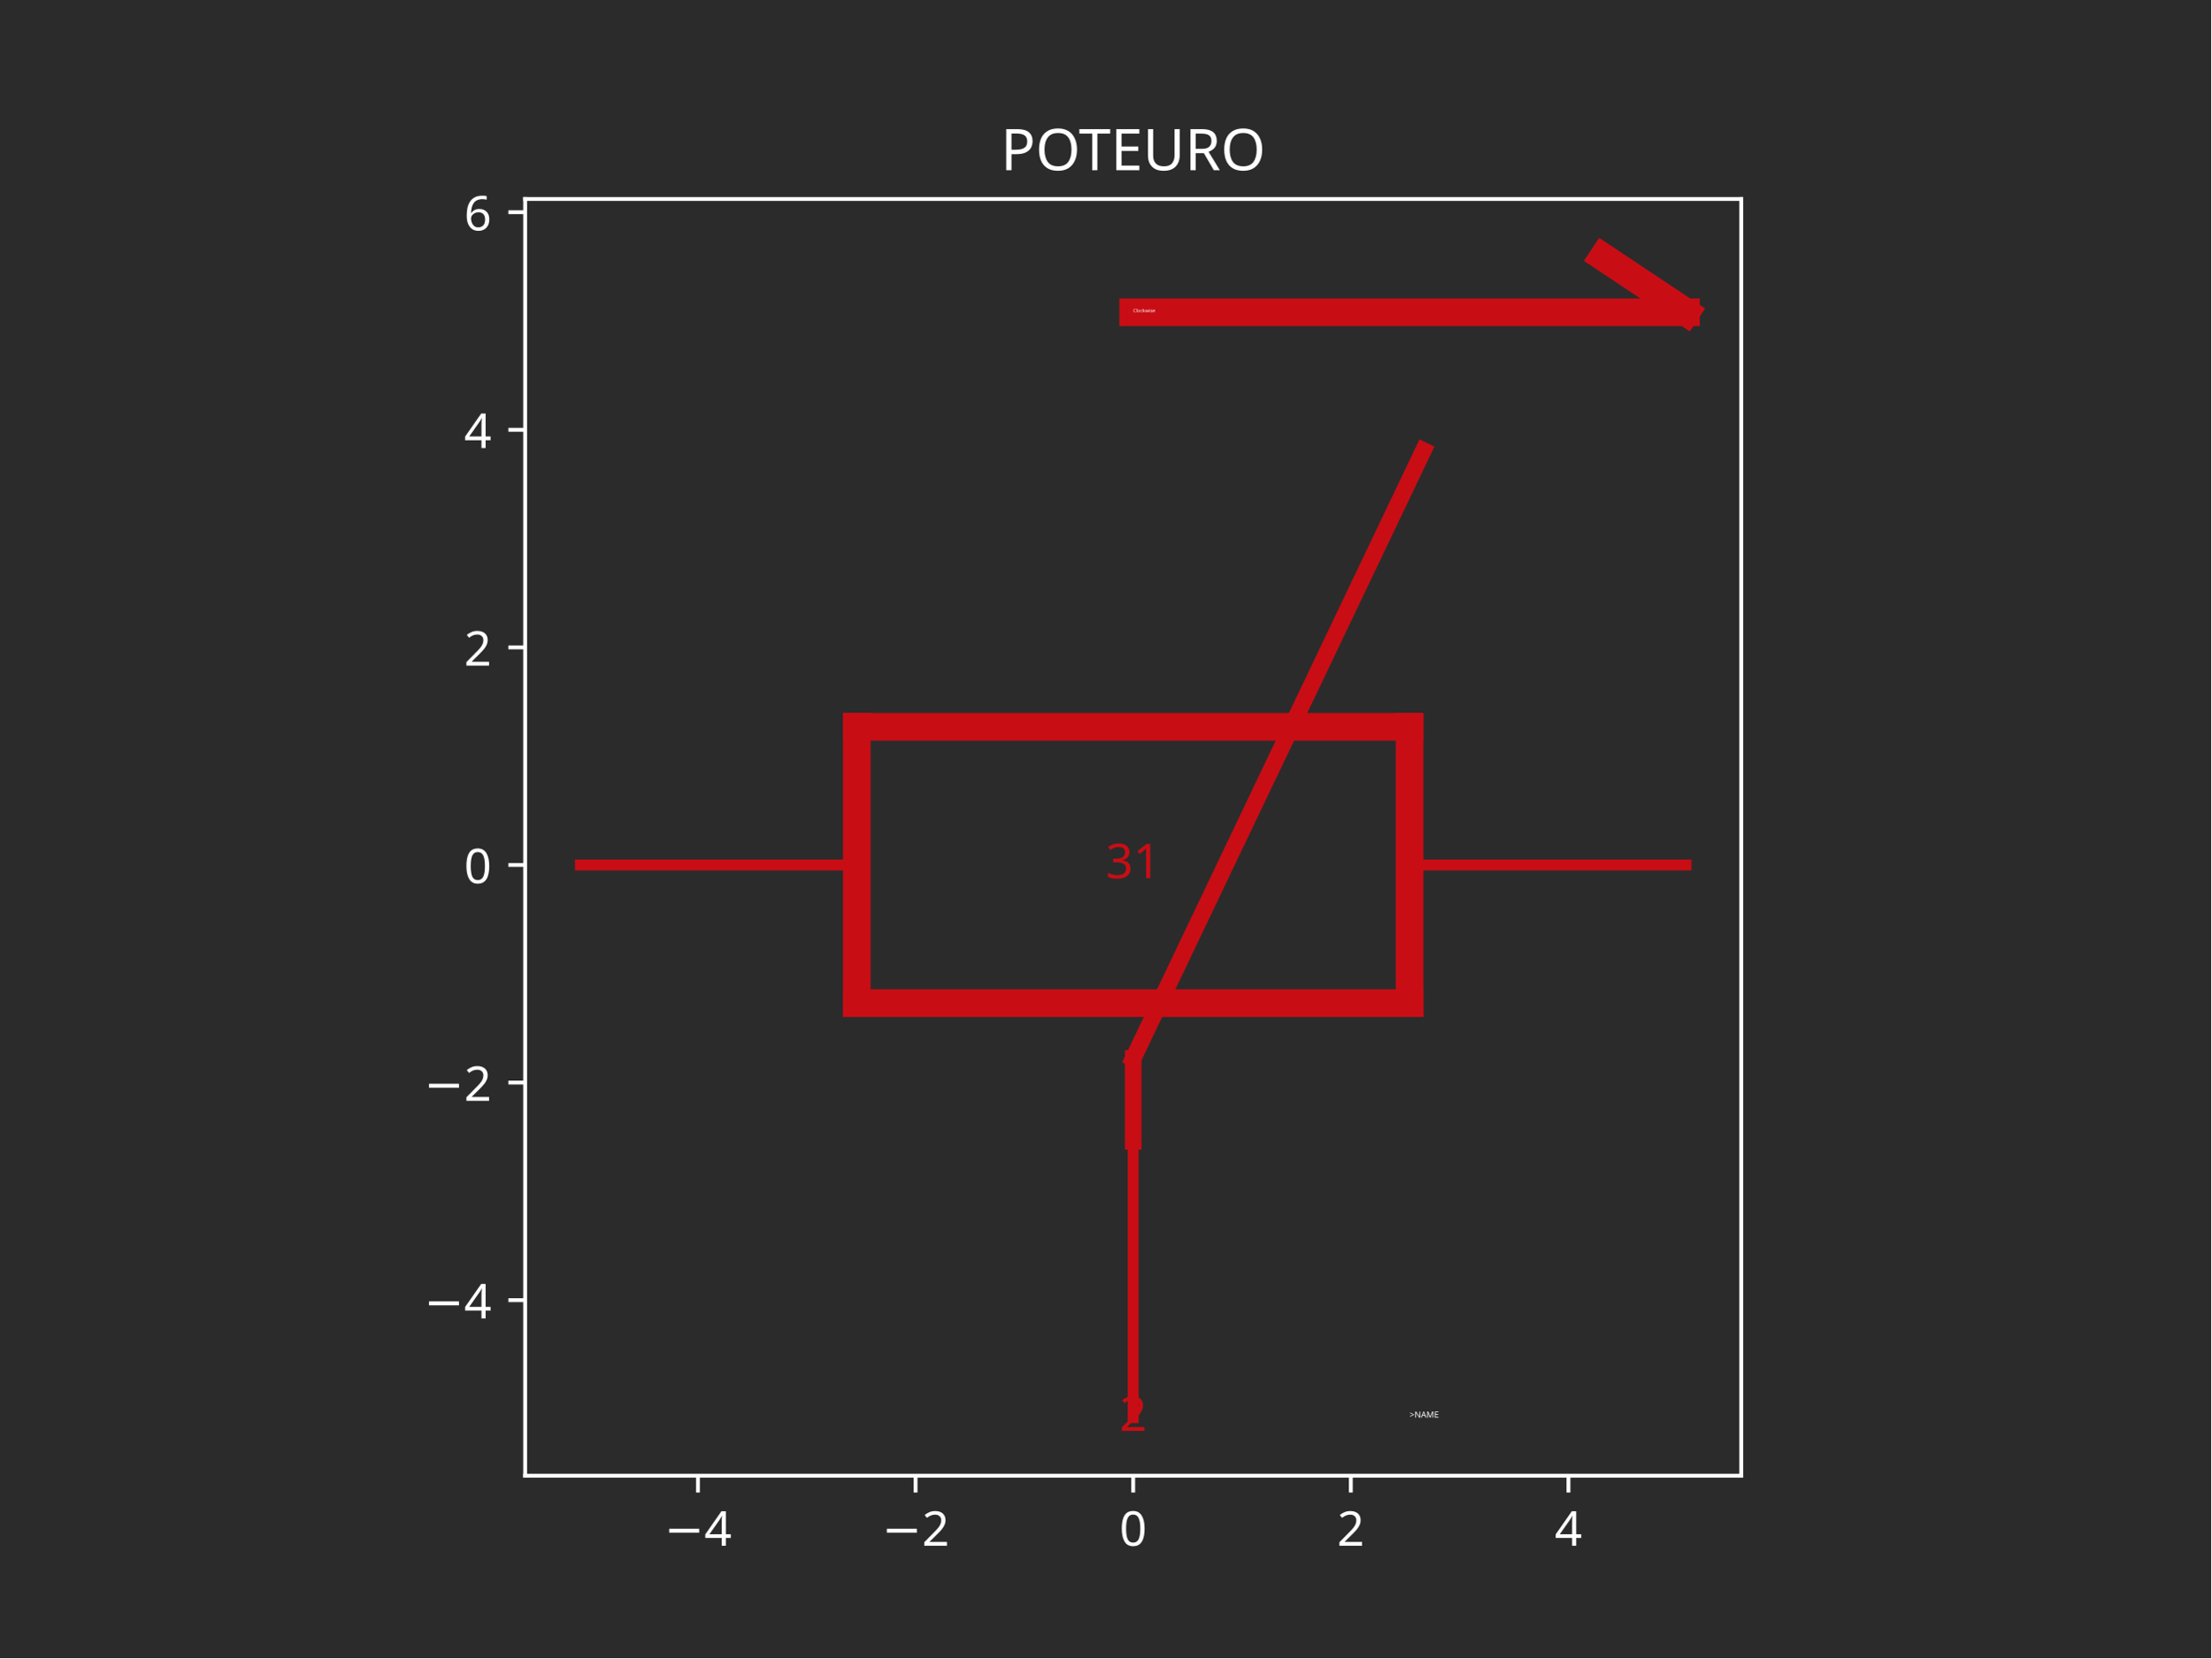
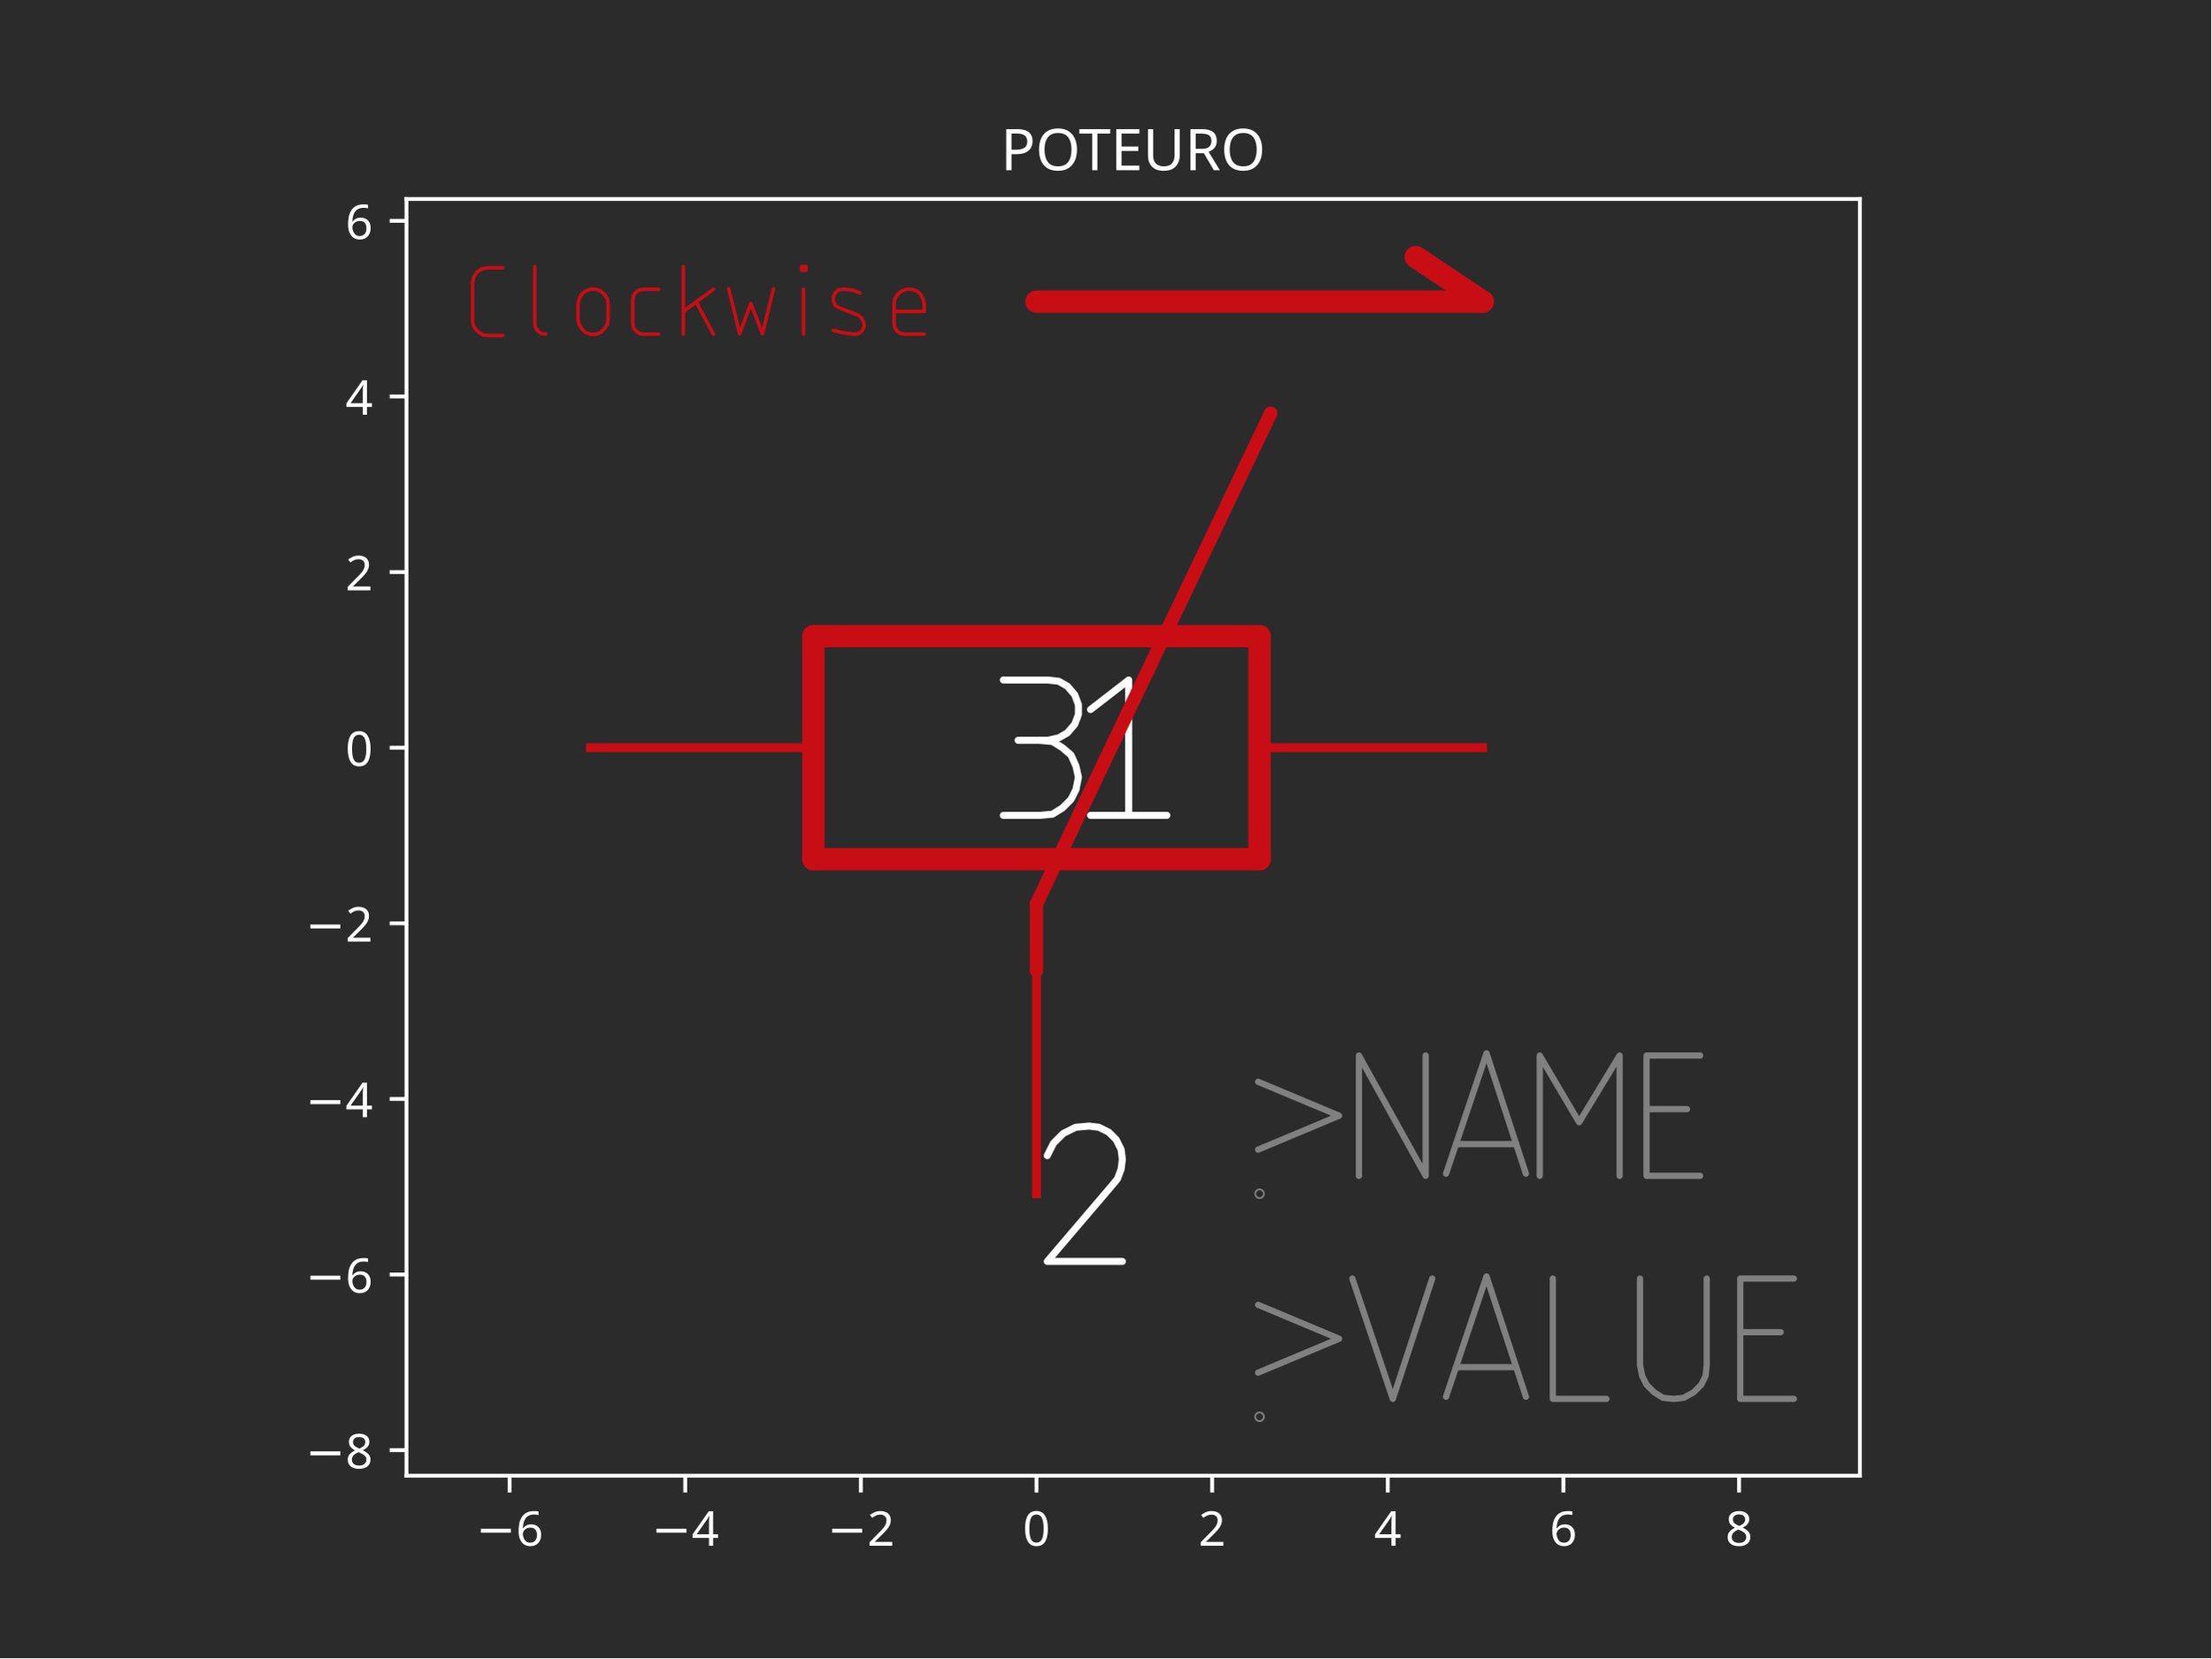
<svg xmlns="http://www.w3.org/2000/svg" xmlns:xlink="http://www.w3.org/1999/xlink" width="460.8pt" height="345.6pt" viewBox="0 0 460.8 345.6" version="1.1">
  <defs>
    <style type="text/css">*{stroke-linejoin: round; stroke-linecap: butt}</style>
  </defs>
  <g id="figure_1">
    <g id="patch_1">
      <path d="M 0 345.6  L 460.8 345.6  L 460.8 0  L 0 0  z " style="fill: #2b2b2b" />
    </g>
    <g id="axes_1">
      <g id="patch_2">
-         <path d="M 109.44 307.584  L 362.88 307.584  L 362.88 41.472  L 109.44 41.472  z " style="fill: #2b2b2b" />
-       </g>
-       <g id="text_1">
-         <text style="fill: #ffffff; font: 1.778px 'sans-serif'; text-anchor: start" x="293.76" y="353.088" transform="rotate(-0, 293.76, 353.088)">&gt;VALUE</text>
-       </g>
-       <g id="text_2">
-         <text style="fill: #ffffff; font: 1.778px 'sans-serif'; text-anchor: start" x="293.76" y="295.488" transform="rotate(-0, 293.76, 295.488)">&gt;NAME</text>
+         <path d="M 84.709 307.584  L 387.611 307.584  L 387.611 41.472  L 84.709 41.472  z " style="fill: #2b2b2b" />
+       </g>
+       <g id="patch_3">
+         <path d="M 262.497 295.488  C 262.546 295.488 262.592 295.469 262.626 295.434  C 262.661 295.4 262.68 295.354 262.68 295.305  C 262.68 295.256 262.661 295.21 262.626 295.176  C 262.592 295.141 262.546 295.122 262.497 295.122  C 262.448 295.122 262.402 295.141 262.368 295.176  C 262.333 295.21 262.314 295.256 262.314 295.305  C 262.314 295.354 262.333 295.4 262.368 295.434  C 262.402 295.469 262.448 295.488 262.497 295.488  L 262.497 295.488  z " clip-path="url(#p4cec4bf282)" style="fill: none; stroke: #808080; stroke-width: 1.83; stroke-linejoin: miter" />
      </g>
      <g id="line2d_1">
-         <path d="M 120.96 180.288  L 178.56 180.288  " clip-path="url(#pa130ba1297)" style="fill: none; stroke: #c90d15; stroke-width: 2.268; stroke-linecap: square" />
-       </g>
-       <g id="text_3">
-         <text style="fill: #c90d15; font: 10px 'sans-serif'; text-anchor: start" x="236.16" y="183.047" transform="rotate(-0, 236.16, 183.0474)">1</text>
+         <path d="M 262.197 271.967  L 279.067 279.035  L 279.067 279.035  L 262.196 286.102  L 262.196 286.102  " clip-path="url(#p4cec4bf282)" style="fill: none; stroke: #808080; stroke-width: 1.302; stroke-linecap: round" />
      </g>
      <g id="line2d_2">
-         <path d="M 351.36 180.288  L 293.76 180.288  " clip-path="url(#pa130ba1297)" style="fill: none; stroke: #c90d15; stroke-width: 2.268; stroke-linecap: square" />
-       </g>
-       <g id="text_4">
-         <text style="fill: #c90d15; font: 10px 'sans-serif'; text-anchor: end" x="236.16" y="183.047" transform="rotate(-0, 236.16, 183.0474)">3</text>
+         <path d="M 281.835 266.494  L 290.271 291.576  L 290.271 291.576  L 298.479 266.493  L 298.479 266.493  " clip-path="url(#p4cec4bf282)" style="fill: none; stroke: #808080; stroke-width: 1.302; stroke-linecap: round" />
      </g>
      <g id="line2d_3">
-         <path d="M 236.16 295.488  L 236.16 237.888  " clip-path="url(#pa130ba1297)" style="fill: none; stroke: #c90d15; stroke-width: 2.268; stroke-linecap: square" />
-       </g>
-       <g id="text_5">
-         <text style="fill: #c90d15; font: 10px 'sans-serif'; text-anchor: middle" x="236.16" y="298.247" transform="rotate(-0, 236.16, 298.2474)">2</text>
+         <path d="M 301.359 291.119  L 309.796 266.037  L 309.796 266.037  L 318.004 291.119  L 318.004 291.119  " clip-path="url(#p4cec4bf282)" style="fill: none; stroke: #808080; stroke-width: 1.302; stroke-linecap: round" />
      </g>
      <g id="line2d_4">
-         <path d="M 178.56 151.488  L 178.56 209.088  " clip-path="url(#pa130ba1297)" style="fill: none; stroke: #c90d15; stroke-width: 5.76; stroke-linecap: square" />
+         <path d="M 315.953 284.963  L 303.413 284.963  " clip-path="url(#p4cec4bf282)" style="fill: none; stroke: #808080; stroke-width: 1.302; stroke-linecap: round" />
      </g>
      <g id="line2d_5">
-         <path d="M 293.76 209.088  L 293.76 151.488  " clip-path="url(#pa130ba1297)" style="fill: none; stroke: #c90d15; stroke-width: 5.76; stroke-linecap: square" />
+         <path d="M 323.62 266.494  L 323.62 291.575  L 334.793 291.575  " clip-path="url(#p4cec4bf282)" style="fill: none; stroke: #808080; stroke-width: 1.302; stroke-linecap: round" />
      </g>
      <g id="line2d_6">
-         <path d="M 293.76 151.488  L 178.56 151.488  " clip-path="url(#pa130ba1297)" style="fill: none; stroke: #c90d15; stroke-width: 5.76; stroke-linecap: square" />
+         <path d="M 341.777 266.495  L 341.777 284.508  L 341.777 284.508  L 342.234 286.788  L 342.234 286.788  L 343.146 288.612  L 344.742 290.208  L 346.566 291.348  L 348.846 291.576  L 350.898 291.348  L 352.95 290.208  L 354.546 288.612  L 355.458 286.788  L 355.686 284.508  L 355.686 266.495  " clip-path="url(#p4cec4bf282)" style="fill: none; stroke: #808080; stroke-width: 1.302; stroke-linecap: round" />
      </g>
      <g id="line2d_7">
-         <path d="M 236.16 220.608  L 296.64 93.888  " clip-path="url(#pa130ba1297)" style="fill: none; stroke: #c90d15; stroke-width: 3.456; stroke-linecap: square" />
+         <path d="M 373.843 291.575  L 362.67 291.575  L 362.67 266.494  L 373.843 266.494  " clip-path="url(#p4cec4bf282)" style="fill: none; stroke: #808080; stroke-width: 1.302; stroke-linecap: round" />
      </g>
      <g id="line2d_8">
-         <path d="M 236.16 220.608  L 236.16 237.888  " clip-path="url(#pa130ba1297)" style="fill: none; stroke: #c90d15; stroke-width: 3.456; stroke-linecap: square" />
+         <path d="M 362.671 277.667  L 371.107 277.667  " clip-path="url(#p4cec4bf282)" style="fill: none; stroke: #808080; stroke-width: 1.302; stroke-linecap: round" />
+       </g>
+       <g id="patch_4">
+         <path d="M 262.497 249  C 262.546 249 262.592 248.981 262.626 248.947  C 262.661 248.912 262.68 248.866 262.68 248.817  C 262.68 248.769 262.661 248.722 262.626 248.688  C 262.592 248.653 262.546 248.634 262.497 248.634  C 262.448 248.634 262.402 248.653 262.368 248.688  C 262.333 248.722 262.314 248.769 262.314 248.817  C 262.314 248.866 262.333 248.912 262.368 248.947  C 262.402 248.981 262.448 249 262.497 249  L 262.497 249  z " clip-path="url(#p4cec4bf282)" style="fill: none; stroke: #808080; stroke-width: 1.83; stroke-linejoin: miter" />
      </g>
      <g id="line2d_9">
-         <path d="M 178.56 209.088  L 293.76 209.088  " clip-path="url(#pa130ba1297)" style="fill: none; stroke: #c90d15; stroke-width: 5.76; stroke-linecap: square" />
+         <path d="M 262.197 225.479  L 279.067 232.547  L 279.067 232.547  L 262.196 239.615  L 262.196 239.615  " clip-path="url(#p4cec4bf282)" style="fill: none; stroke: #808080; stroke-width: 1.302; stroke-linecap: round" />
      </g>
      <g id="line2d_10">
-         <path d="M 236.16 65.088  L 351.36 65.088  " clip-path="url(#pa130ba1297)" style="fill: none; stroke: #c90d15; stroke-width: 5.76; stroke-linecap: square" />
+         <path d="M 283.204 245.086  L 283.204 220.005  L 297.113 245.086  L 297.113 220.005  " clip-path="url(#p4cec4bf282)" style="fill: none; stroke: #808080; stroke-width: 1.302; stroke-linecap: round" />
      </g>
      <g id="line2d_11">
-         <path d="M 351.36 65.088  L 334.08 53.568  " clip-path="url(#pa130ba1297)" style="fill: none; stroke: #c90d15; stroke-width: 5.76; stroke-linecap: square" />
-       </g>
-       <g id="text_6">
-         <text style="fill: #ffffff; font: 1px 'sans-serif'; text-anchor: start" x="236.16" y="65.088" transform="rotate(-0, 236.16, 65.088)">Clockwise  </text>
+         <path d="M 301.359 244.631  L 309.796 219.549  L 309.796 219.549  L 318.004 244.631  L 318.004 244.631  " clip-path="url(#p4cec4bf282)" style="fill: none; stroke: #808080; stroke-width: 1.302; stroke-linecap: round" />
+       </g>
+       <g id="line2d_12">
+         <path d="M 315.953 238.476  L 303.413 238.476  " clip-path="url(#p4cec4bf282)" style="fill: none; stroke: #808080; stroke-width: 1.302; stroke-linecap: round" />
+       </g>
+       <g id="line2d_13">
+         <path d="M 320.886 245.087  L 320.886 220.006  L 329.094 233.915  L 329.094 233.915  L 337.53 220.006  L 337.53 220.006  L 337.53 245.087  " clip-path="url(#p4cec4bf282)" style="fill: none; stroke: #808080; stroke-width: 1.302; stroke-linecap: round" />
+       </g>
+       <g id="line2d_14">
+         <path d="M 354.318 245.087  L 343.146 245.087  L 343.146 220.006  L 354.318 220.006  " clip-path="url(#p4cec4bf282)" style="fill: none; stroke: #808080; stroke-width: 1.302; stroke-linecap: round" />
+       </g>
+       <g id="line2d_15">
+         <path d="M 343.146 231.179  L 351.582 231.179  " clip-path="url(#p4cec4bf282)" style="fill: none; stroke: #808080; stroke-width: 1.302; stroke-linecap: round" />
+       </g>
+       <g id="line2d_16">
+         <path d="M 123.033 155.841  L 169.521 155.841  " clip-path="url(#p4cec4bf282)" style="fill: none; stroke: #c90d15; stroke-width: 1.83; stroke-linecap: square" />
+       </g>
+       <g id="line2d_17">
+         <path d="M 227.275 147.89  L 235.225 141.735  L 235.225 141.735  L 235.225 169.948  L 235.225 169.948  " clip-path="url(#p4cec4bf282)" style="fill: none; stroke: #ffffff; stroke-width: 1.464; stroke-linecap: round" />
+       </g>
+       <g id="line2d_18">
+         <path d="M 227.276 169.947  L 243.178 169.947  " clip-path="url(#p4cec4bf282)" style="fill: none; stroke: #ffffff; stroke-width: 1.464; stroke-linecap: round" />
+       </g>
+       <g id="line2d_19">
+         <path d="M 308.985 155.841  L 262.497 155.841  " clip-path="url(#p4cec4bf282)" style="fill: none; stroke: #c90d15; stroke-width: 1.83; stroke-linecap: square" />
+       </g>
+       <g id="line2d_20">
+         <path d="M 209.102 169.947  L 216.796 169.947  L 219.361 169.691  L 221.413 168.408  L 223.208 166.613  L 224.234 164.561  L 224.747 161.996  L 224.234 159.688  L 223.208 157.38  L 221.413 155.841  L 219.361 154.558  L 216.796 154.302  " clip-path="url(#p4cec4bf282)" style="fill: none; stroke: #ffffff; stroke-width: 1.464; stroke-linecap: round" />
+       </g>
+       <g id="line2d_21">
+         <path d="M 209.102 141.734  L 218.335 141.734  L 220.643 141.99  L 222.439 143.016  L 223.977 144.812  L 224.747 146.863  L 224.747 148.915  L 223.977 150.967  L 222.439 152.762  L 220.643 153.788  L 218.335 154.301  L 212.179 154.301  " clip-path="url(#p4cec4bf282)" style="fill: none; stroke: #ffffff; stroke-width: 1.464; stroke-linecap: round" />
+       </g>
+       <g id="line2d_22">
+         <path d="M 216.009 248.817  L 216.009 202.329  " clip-path="url(#p4cec4bf282)" style="fill: none; stroke: #c90d15; stroke-width: 1.83; stroke-linecap: square" />
+       </g>
+       <g id="line2d_23">
+         <path d="M 233.898 262.923  L 218.253 262.923  L 218.253 262.923  L 231.59 247.278  L 231.59 247.278  L 231.59 247.278  L 232.872 245.739  L 232.872 245.739  L 233.642 243.687  L 233.898 241.636  L 233.642 239.584  L 232.616 237.532  L 231.077 235.993  L 229.025 234.967  L 226.973 234.711  L 224.152 234.967  L 221.587 236.25  L 219.535 238.301  L 218.253 240.866  " clip-path="url(#p4cec4bf282)" style="fill: none; stroke: #ffffff; stroke-width: 1.464; stroke-linecap: round" />
+       </g>
+       <g id="line2d_24">
+         <path d="M 169.521 132.597  L 169.521 179.085  " clip-path="url(#p4cec4bf282)" style="fill: none; stroke: #c90d15; stroke-width: 4.649; stroke-linecap: round" />
+       </g>
+       <g id="line2d_25">
+         <path d="M 262.497 179.085  L 262.497 132.597  " clip-path="url(#p4cec4bf282)" style="fill: none; stroke: #c90d15; stroke-width: 4.649; stroke-linecap: round" />
+       </g>
+       <g id="line2d_26">
+         <path d="M 262.497 132.597  L 169.521 132.597  " clip-path="url(#p4cec4bf282)" style="fill: none; stroke: #c90d15; stroke-width: 4.649; stroke-linecap: round" />
+       </g>
+       <g id="line2d_27">
+         <path d="M 216.009 188.383  L 264.821 86.11  " clip-path="url(#p4cec4bf282)" style="fill: none; stroke: #c90d15; stroke-width: 2.789; stroke-linecap: round" />
+       </g>
+       <g id="line2d_28">
+         <path d="M 216.009 188.383  L 216.009 202.329  " clip-path="url(#p4cec4bf282)" style="fill: none; stroke: #c90d15; stroke-width: 2.789; stroke-linecap: round" />
+       </g>
+       <g id="line2d_29">
+         <path d="M 169.521 179.085  L 262.497 179.085  " clip-path="url(#p4cec4bf282)" style="fill: none; stroke: #c90d15; stroke-width: 4.649; stroke-linecap: round" />
+       </g>
+       <g id="line2d_30">
+         <path d="M 216.009 62.866  L 308.985 62.866  " clip-path="url(#p4cec4bf282)" style="fill: none; stroke: #c90d15; stroke-width: 4.649; stroke-linecap: round" />
+       </g>
+       <g id="line2d_31">
+         <path d="M 308.985 62.866  L 295.039 53.568  " clip-path="url(#p4cec4bf282)" style="fill: none; stroke: #c90d15; stroke-width: 4.649; stroke-linecap: round" />
+       </g>
+       <g id="patch_5">
+         <path d="M 216.009 63.049  C 216.058 63.049 216.104 63.029 216.139 62.995  C 216.173 62.961 216.192 62.914 216.192 62.866  C 216.192 62.817 216.173 62.77 216.139 62.736  C 216.104 62.702 216.058 62.683 216.009 62.683  C 215.961 62.683 215.914 62.702 215.88 62.736  C 215.845 62.77 215.826 62.817 215.826 62.866  C 215.826 62.914 215.845 62.961 215.88 62.995  C 215.914 63.029 215.961 63.049 216.009 63.049  L 216.009 63.049  z " clip-path="url(#p4cec4bf282)" style="fill: none; stroke: #c90d15; stroke-width: 1.83; stroke-linejoin: miter" />
+       </g>
+       <g id="line2d_32">
+         <path d="M 104.761 69.919  L 101.683 69.919  L 100.657 69.791  L 99.759 69.278  L 99.118 68.637  L 98.605 67.739  L 98.477 66.841  L 98.477 58.89  L 98.477 58.89  L 98.734 57.736  L 98.734 57.736  L 99.375 56.71  L 100.401 56.069  L 100.401 56.069  L 101.683 55.813  L 101.683 55.813  L 104.761 55.813  " clip-path="url(#p4cec4bf282)" style="fill: none; stroke: #c90d15; stroke-width: 0.732; stroke-linecap: round" />
+       </g>
+       <g id="line2d_33">
+         <path d="M 111.446 55.546  L 111.446 67.345  L 111.575 68.242  L 112.088 69.012  L 112.857 69.525  L 113.755 69.653  " clip-path="url(#p4cec4bf282)" style="fill: none; stroke: #c90d15; stroke-width: 0.732; stroke-linecap: round" />
+       </g>
+       <g id="line2d_34">
+         <path d="M 120.441 63.37  L 120.698 62.344  L 121.211 61.318  L 121.98 60.677  L 123.006 60.292  L 124.16 60.292  L 125.186 60.677  L 125.955 61.318  L 126.597 62.344  L 126.725 63.37  L 126.725 66.576  L 126.597 67.602  L 125.955 68.499  L 125.186 69.269  L 124.16 69.653  L 123.006 69.653  L 121.98 69.269  L 121.211 68.499  L 120.698 67.602  L 120.441 66.576  L 120.441 63.37  " clip-path="url(#p4cec4bf282)" style="fill: none; stroke: #c90d15; stroke-width: 0.732; stroke-linecap: round" />
+       </g>
+       <g id="line2d_35">
+         <path d="M 137.256 69.656  L 134.178 69.656  L 133.281 69.528  L 132.511 69.015  L 131.998 68.245  L 131.998 68.245  L 131.87 67.348  L 131.87 67.348  L 131.87 62.603  L 131.998 61.705  L 132.511 60.936  L 133.281 60.423  L 134.178 60.294  L 137.256 60.294  " clip-path="url(#p4cec4bf282)" style="fill: none; stroke: #c90d15; stroke-width: 0.732; stroke-linecap: round" />
+       </g>
+       <g id="line2d_36">
+         <path d="M 142.404 69.654  L 142.404 55.547  " clip-path="url(#p4cec4bf282)" style="fill: none; stroke: #c90d15; stroke-width: 0.732; stroke-linecap: round" />
+       </g>
+       <g id="line2d_37">
+         <path d="M 148.686 60.292  L 142.403 64.909  " clip-path="url(#p4cec4bf282)" style="fill: none; stroke: #c90d15; stroke-width: 0.732; stroke-linecap: round" />
+       </g>
+       <g id="line2d_38">
+         <path d="M 148.688 69.653  L 145.097 62.984  " clip-path="url(#p4cec4bf282)" style="fill: none; stroke: #c90d15; stroke-width: 0.732; stroke-linecap: round" />
+       </g>
+       <g id="line2d_39">
+         <path d="M 151.847 60.177  L 154.155 69.537  L 156.464 63.254  L 156.464 63.254  L 158.899 69.538  L 158.899 69.538  L 158.899 69.538  L 161.208 60.176  L 161.208 60.176  " clip-path="url(#p4cec4bf282)" style="fill: none; stroke: #c90d15; stroke-width: 0.732; stroke-linecap: round" />
+       </g>
+       <g id="line2d_40">
+         <path d="M 167.444 69.653  L 167.444 60.292  " clip-path="url(#p4cec4bf282)" style="fill: none; stroke: #c90d15; stroke-width: 0.732; stroke-linecap: round" />
+       </g>
+       <g id="line2d_41">
+         <path d="M 167.059 55.548  L 167.957 55.548  L 167.957 56.317  L 167.957 56.317  L 167.059 56.317  L 167.059 56.317  L 167.059 56.317  L 167.059 55.548  L 167.059 55.548  " clip-path="url(#p4cec4bf282)" style="fill: none; stroke: #c90d15; stroke-width: 0.732; stroke-linecap: round" />
+       </g>
+       <g id="line2d_42">
+         <path d="M 173.687 68.884  L 175.867 69.398  L 178.048 69.655  L 178.945 69.526  L 179.714 68.885  L 180.099 67.987  L 179.971 67.089  L 179.586 66.32  L 178.817 65.679  L 178.817 65.679  L 174.842 64.14  L 174.842 64.14  L 174.842 64.14  L 174.072 63.627  L 174.072 63.627  L 173.688 62.857  L 173.688 61.831  L 174.072 61.062  L 174.714 60.421  L 175.61 60.293  L 177.534 60.421  L 179.201 61.063  " clip-path="url(#p4cec4bf282)" style="fill: none; stroke: #c90d15; stroke-width: 0.732; stroke-linecap: round" />
+       </g>
+       <g id="line2d_43">
+         <path d="M 192.613 69.653  L 188.638 69.653  L 187.74 69.525  L 186.971 69.012  L 186.458 68.242  L 186.458 68.242  L 186.329 67.345  L 186.329 67.345  L 186.329 63.369  L 186.458 62.343  L 187.099 61.317  L 187.868 60.676  L 188.894 60.291  L 190.048 60.291  L 191.074 60.676  L 191.844 61.317  L 192.357 62.343  L 192.613 63.369  L 192.613 64.908  L 186.329 64.908  " clip-path="url(#p4cec4bf282)" style="fill: none; stroke: #c90d15; stroke-width: 0.732; stroke-linecap: round" />
      </g>
      <g id="matplotlib.axis_1">
        <g id="xtick_1">
-           <g id="line2d_12">
+           <g id="line2d_44">
            <defs>
-               <path id="mb527da49d8" d="M 0 0  L 0 3.5  " style="stroke: #ffffff; stroke-width: 0.8" />
+               <path id="mfe6491b3ed" d="M 0 0  L 0 3.5  " style="stroke: #ffffff; stroke-width: 0.8" />
            </defs>
            <g>
-               <use xlink:href="#mb527da49d8" x="145.451" y="307.584" style="fill: #ffffff; stroke: #ffffff; stroke-width: 0.8" />
+               <use xlink:href="#mfe6491b3ed" x="106.195" y="307.584" style="fill: #ffffff; stroke: #ffffff; stroke-width: 0.8" />
+             </g>
+           </g>
+           <g id="text_1">
+             <text style="fill: #ffffff; font: 10px 'sans-serif'; text-anchor: middle" x="106.195" y="322.182" transform="rotate(-0, 106.1952, 322.1824)">−6</text>
+           </g>
+         </g>
+         <g id="xtick_2">
+           <g id="line2d_45">
+             <g>
+               <use xlink:href="#mfe6491b3ed" x="142.8" y="307.584" style="fill: #ffffff; stroke: #ffffff; stroke-width: 0.8" />
+             </g>
+           </g>
+           <g id="text_2">
+             <text style="fill: #ffffff; font: 10px 'sans-serif'; text-anchor: middle" x="142.8" y="322.182" transform="rotate(-0, 142.7999, 322.1824)">−4</text>
+           </g>
+         </g>
+         <g id="xtick_3">
+           <g id="line2d_46">
+             <g>
+               <use xlink:href="#mfe6491b3ed" x="179.404" y="307.584" style="fill: #ffffff; stroke: #ffffff; stroke-width: 0.8" />
+             </g>
+           </g>
+           <g id="text_3">
+             <text style="fill: #ffffff; font: 10px 'sans-serif'; text-anchor: middle" x="179.404" y="322.182" transform="rotate(-0, 179.4045, 322.1824)">−2</text>
+           </g>
+         </g>
+         <g id="xtick_4">
+           <g id="line2d_47">
+             <g>
+               <use xlink:href="#mfe6491b3ed" x="216.009" y="307.584" style="fill: #ffffff; stroke: #ffffff; stroke-width: 0.8" />
+             </g>
+           </g>
+           <g id="text_4">
+             <text style="fill: #ffffff; font: 10px 'sans-serif'; text-anchor: middle" x="216.009" y="322.182" transform="rotate(-0, 216.0091, 322.1824)">0</text>
+           </g>
+         </g>
+         <g id="xtick_5">
+           <g id="line2d_48">
+             <g>
+               <use xlink:href="#mfe6491b3ed" x="252.614" y="307.584" style="fill: #ffffff; stroke: #ffffff; stroke-width: 0.8" />
+             </g>
+           </g>
+           <g id="text_5">
+             <text style="fill: #ffffff; font: 10px 'sans-serif'; text-anchor: middle" x="252.614" y="322.182" transform="rotate(-0, 252.6137, 322.1824)">2</text>
+           </g>
+         </g>
+         <g id="xtick_6">
+           <g id="line2d_49">
+             <g>
+               <use xlink:href="#mfe6491b3ed" x="289.218" y="307.584" style="fill: #ffffff; stroke: #ffffff; stroke-width: 0.8" />
+             </g>
+           </g>
+           <g id="text_6">
+             <text style="fill: #ffffff; font: 10px 'sans-serif'; text-anchor: middle" x="289.218" y="322.182" transform="rotate(-0, 289.2184, 322.1824)">4</text>
+           </g>
+         </g>
+         <g id="xtick_7">
+           <g id="line2d_50">
+             <g>
+               <use xlink:href="#mfe6491b3ed" x="325.823" y="307.584" style="fill: #ffffff; stroke: #ffffff; stroke-width: 0.8" />
            </g>
          </g>
          <g id="text_7">
-             <text style="fill: #ffffff; font: 10px 'sans-serif'; text-anchor: middle" x="145.451" y="322.182" transform="rotate(-0, 145.4513, 322.1824)">−4</text>
-           </g>
-         </g>
-         <g id="xtick_2">
-           <g id="line2d_13">
-             <g>
-               <use xlink:href="#mb527da49d8" x="190.806" y="307.584" style="fill: #ffffff; stroke: #ffffff; stroke-width: 0.8" />
+             <text style="fill: #ffffff; font: 10px 'sans-serif'; text-anchor: middle" x="325.823" y="322.182" transform="rotate(-0, 325.823, 322.1824)">6</text>
+           </g>
+         </g>
+         <g id="xtick_8">
+           <g id="line2d_51">
+             <g>
+               <use xlink:href="#mfe6491b3ed" x="362.428" y="307.584" style="fill: #ffffff; stroke: #ffffff; stroke-width: 0.8" />
            </g>
          </g>
          <g id="text_8">
-             <text style="fill: #ffffff; font: 10px 'sans-serif'; text-anchor: middle" x="190.806" y="322.182" transform="rotate(-0, 190.8057, 322.1824)">−2</text>
-           </g>
-         </g>
-         <g id="xtick_3">
-           <g id="line2d_14">
-             <g>
-               <use xlink:href="#mb527da49d8" x="236.16" y="307.584" style="fill: #ffffff; stroke: #ffffff; stroke-width: 0.8" />
-             </g>
-           </g>
-           <g id="text_9">
-             <text style="fill: #ffffff; font: 10px 'sans-serif'; text-anchor: middle" x="236.16" y="322.182" transform="rotate(-0, 236.16, 322.1824)">0</text>
-           </g>
-         </g>
-         <g id="xtick_4">
-           <g id="line2d_15">
-             <g>
-               <use xlink:href="#mb527da49d8" x="281.514" y="307.584" style="fill: #ffffff; stroke: #ffffff; stroke-width: 0.8" />
-             </g>
-           </g>
-           <g id="text_10">
-             <text style="fill: #ffffff; font: 10px 'sans-serif'; text-anchor: middle" x="281.514" y="322.182" transform="rotate(-0, 281.5143, 322.1824)">2</text>
-           </g>
-         </g>
-         <g id="xtick_5">
-           <g id="line2d_16">
-             <g>
-               <use xlink:href="#mb527da49d8" x="326.869" y="307.584" style="fill: #ffffff; stroke: #ffffff; stroke-width: 0.8" />
-             </g>
-           </g>
-           <g id="text_11">
-             <text style="fill: #ffffff; font: 10px 'sans-serif'; text-anchor: middle" x="326.869" y="322.182" transform="rotate(-0, 326.8687, 322.1824)">4</text>
+             <text style="fill: #ffffff; font: 10px 'sans-serif'; text-anchor: middle" x="362.428" y="322.182" transform="rotate(-0, 362.4276, 322.1824)">8</text>
          </g>
        </g>
      </g>
      <g id="matplotlib.axis_2">
        <g id="ytick_1">
-           <g id="line2d_17">
+           <g id="line2d_52">
            <defs>
-               <path id="m33360548b3" d="M 0 0  L -3.5 0  " style="stroke: #ffffff; stroke-width: 0.8" />
+               <path id="m50d592f9e8" d="M 0 0  L -3.5 0  " style="stroke: #ffffff; stroke-width: 0.8" />
            </defs>
            <g>
-               <use xlink:href="#m33360548b3" x="109.44" y="270.997" style="fill: #ffffff; stroke: #ffffff; stroke-width: 0.8" />
+               <use xlink:href="#m50d592f9e8" x="84.709" y="302.26" style="fill: #ffffff; stroke: #ffffff; stroke-width: 0.8" />
+             </g>
+           </g>
+           <g id="text_9">
+             <text style="fill: #ffffff; font: 10px 'sans-serif'; text-anchor: end" x="77.709" y="306.059" transform="rotate(-0, 77.70877, 306.0591)">−8</text>
+           </g>
+         </g>
+         <g id="ytick_2">
+           <g id="line2d_53">
+             <g>
+               <use xlink:href="#m50d592f9e8" x="84.709" y="265.655" style="fill: #ffffff; stroke: #ffffff; stroke-width: 0.8" />
+             </g>
+           </g>
+           <g id="text_10">
+             <text style="fill: #ffffff; font: 10px 'sans-serif'; text-anchor: end" x="77.709" y="269.454" transform="rotate(-0, 77.70877, 269.4544)">−6</text>
+           </g>
+         </g>
+         <g id="ytick_3">
+           <g id="line2d_54">
+             <g>
+               <use xlink:href="#m50d592f9e8" x="84.709" y="229.051" style="fill: #ffffff; stroke: #ffffff; stroke-width: 0.8" />
+             </g>
+           </g>
+           <g id="text_11">
+             <text style="fill: #ffffff; font: 10px 'sans-serif'; text-anchor: end" x="77.709" y="232.85" transform="rotate(-0, 77.70877, 232.8498)">−4</text>
+           </g>
+         </g>
+         <g id="ytick_4">
+           <g id="line2d_55">
+             <g>
+               <use xlink:href="#m50d592f9e8" x="84.709" y="192.446" style="fill: #ffffff; stroke: #ffffff; stroke-width: 0.8" />
            </g>
          </g>
          <g id="text_12">
-             <text style="fill: #ffffff; font: 10px 'sans-serif'; text-anchor: end" x="102.44" y="274.796" transform="rotate(-0, 102.44, 274.7959)">−4</text>
-           </g>
-         </g>
-         <g id="ytick_2">
-           <g id="line2d_18">
-             <g>
-               <use xlink:href="#m33360548b3" x="109.44" y="225.642" style="fill: #ffffff; stroke: #ffffff; stroke-width: 0.8" />
+             <text style="fill: #ffffff; font: 10px 'sans-serif'; text-anchor: end" x="77.709" y="196.245" transform="rotate(-0, 77.70877, 196.2452)">−2</text>
+           </g>
+         </g>
+         <g id="ytick_5">
+           <g id="line2d_56">
+             <g>
+               <use xlink:href="#m50d592f9e8" x="84.709" y="155.841" style="fill: #ffffff; stroke: #ffffff; stroke-width: 0.8" />
            </g>
          </g>
          <g id="text_13">
-             <text style="fill: #ffffff; font: 10px 'sans-serif'; text-anchor: end" x="102.44" y="229.442" transform="rotate(-0, 102.44, 229.4415)">−2</text>
-           </g>
-         </g>
-         <g id="ytick_3">
-           <g id="line2d_19">
-             <g>
-               <use xlink:href="#m33360548b3" x="109.44" y="180.288" style="fill: #ffffff; stroke: #ffffff; stroke-width: 0.8" />
+             <text style="fill: #ffffff; font: 10px 'sans-serif'; text-anchor: end" x="77.709" y="159.641" transform="rotate(-0, 77.70877, 159.6406)">0</text>
+           </g>
+         </g>
+         <g id="ytick_6">
+           <g id="line2d_57">
+             <g>
+               <use xlink:href="#m50d592f9e8" x="84.709" y="119.237" style="fill: #ffffff; stroke: #ffffff; stroke-width: 0.8" />
            </g>
          </g>
          <g id="text_14">
-             <text style="fill: #ffffff; font: 10px 'sans-serif'; text-anchor: end" x="102.44" y="184.087" transform="rotate(-0, 102.44, 184.0872)">0</text>
-           </g>
-         </g>
-         <g id="ytick_4">
-           <g id="line2d_20">
-             <g>
-               <use xlink:href="#m33360548b3" x="109.44" y="134.934" style="fill: #ffffff; stroke: #ffffff; stroke-width: 0.8" />
+             <text style="fill: #ffffff; font: 10px 'sans-serif'; text-anchor: end" x="77.709" y="123.036" transform="rotate(-0, 77.70877, 123.0359)">2</text>
+           </g>
+         </g>
+         <g id="ytick_7">
+           <g id="line2d_58">
+             <g>
+               <use xlink:href="#m50d592f9e8" x="84.709" y="82.632" style="fill: #ffffff; stroke: #ffffff; stroke-width: 0.8" />
            </g>
          </g>
          <g id="text_15">
-             <text style="fill: #ffffff; font: 10px 'sans-serif'; text-anchor: end" x="102.44" y="138.733" transform="rotate(-0, 102.44, 138.7329)">2</text>
-           </g>
-         </g>
-         <g id="ytick_5">
-           <g id="line2d_21">
-             <g>
-               <use xlink:href="#m33360548b3" x="109.44" y="89.579" style="fill: #ffffff; stroke: #ffffff; stroke-width: 0.8" />
+             <text style="fill: #ffffff; font: 10px 'sans-serif'; text-anchor: end" x="77.709" y="86.431" transform="rotate(-0, 77.70877, 86.4313)">4</text>
+           </g>
+         </g>
+         <g id="ytick_8">
+           <g id="line2d_59">
+             <g>
+               <use xlink:href="#m50d592f9e8" x="84.709" y="46.027" style="fill: #ffffff; stroke: #ffffff; stroke-width: 0.8" />
            </g>
          </g>
          <g id="text_16">
-             <text style="fill: #ffffff; font: 10px 'sans-serif'; text-anchor: end" x="102.44" y="93.379" transform="rotate(-0, 102.44, 93.37856)">4</text>
-           </g>
-         </g>
-         <g id="ytick_6">
-           <g id="line2d_22">
-             <g>
-               <use xlink:href="#m33360548b3" x="109.44" y="44.225" style="fill: #ffffff; stroke: #ffffff; stroke-width: 0.8" />
-             </g>
-           </g>
-           <g id="text_17">
-             <text style="fill: #ffffff; font: 10px 'sans-serif'; text-anchor: end" x="102.44" y="48.024" transform="rotate(-0, 102.44, 48.02423)">6</text>
-           </g>
-         </g>
-       </g>
-       <g id="patch_3">
-         <path d="M 109.44 307.584  L 109.44 41.472  " style="fill: none; stroke: #ffffff; stroke-width: 0.8; stroke-linejoin: miter; stroke-linecap: square" />
-       </g>
-       <g id="patch_4">
-         <path d="M 362.88 307.584  L 362.88 41.472  " style="fill: none; stroke: #ffffff; stroke-width: 0.8; stroke-linejoin: miter; stroke-linecap: square" />
-       </g>
-       <g id="patch_5">
-         <path d="M 109.44 307.584  L 362.88 307.584  " style="fill: none; stroke: #ffffff; stroke-width: 0.8; stroke-linejoin: miter; stroke-linecap: square" />
+             <text style="fill: #ffffff; font: 10px 'sans-serif'; text-anchor: end" x="77.709" y="49.827" transform="rotate(-0, 77.70877, 49.82666)">6</text>
+           </g>
+         </g>
      </g>
      <g id="patch_6">
-         <path d="M 109.44 41.472  L 362.88 41.472  " style="fill: none; stroke: #ffffff; stroke-width: 0.8; stroke-linejoin: miter; stroke-linecap: square" />
-       </g>
-       <g id="text_18">
+         <path d="M 84.709 307.584  L 84.709 41.472  " style="fill: none; stroke: #ffffff; stroke-width: 0.8; stroke-linejoin: miter; stroke-linecap: square" />
+       </g>
+       <g id="patch_7">
+         <path d="M 387.611 307.584  L 387.611 41.472  " style="fill: none; stroke: #ffffff; stroke-width: 0.8; stroke-linejoin: miter; stroke-linecap: square" />
+       </g>
+       <g id="patch_8">
+         <path d="M 84.709 307.584  L 387.611 307.584  " style="fill: none; stroke: #ffffff; stroke-width: 0.8; stroke-linejoin: miter; stroke-linecap: square" />
+       </g>
+       <g id="patch_9">
+         <path d="M 84.709 41.472  L 387.611 41.472  " style="fill: none; stroke: #ffffff; stroke-width: 0.8; stroke-linejoin: miter; stroke-linecap: square" />
+       </g>
+       <g id="text_17">
        <text style="fill: #ffffff; font: 12px 'sans-serif'; text-anchor: middle" x="236.16" y="35.472" transform="rotate(-0, 236.16, 35.472)">POTEURO</text>
      </g>
    </g>
  </g>
  <defs>
-     <clipPath id="pa130ba1297">
-       <rect x="109.44" y="41.472" width="253.44" height="266.112" />
+     <clipPath id="p4cec4bf282">
+       <rect x="84.709" y="41.472" width="302.902" height="266.112" />
    </clipPath>
  </defs>
</svg>
